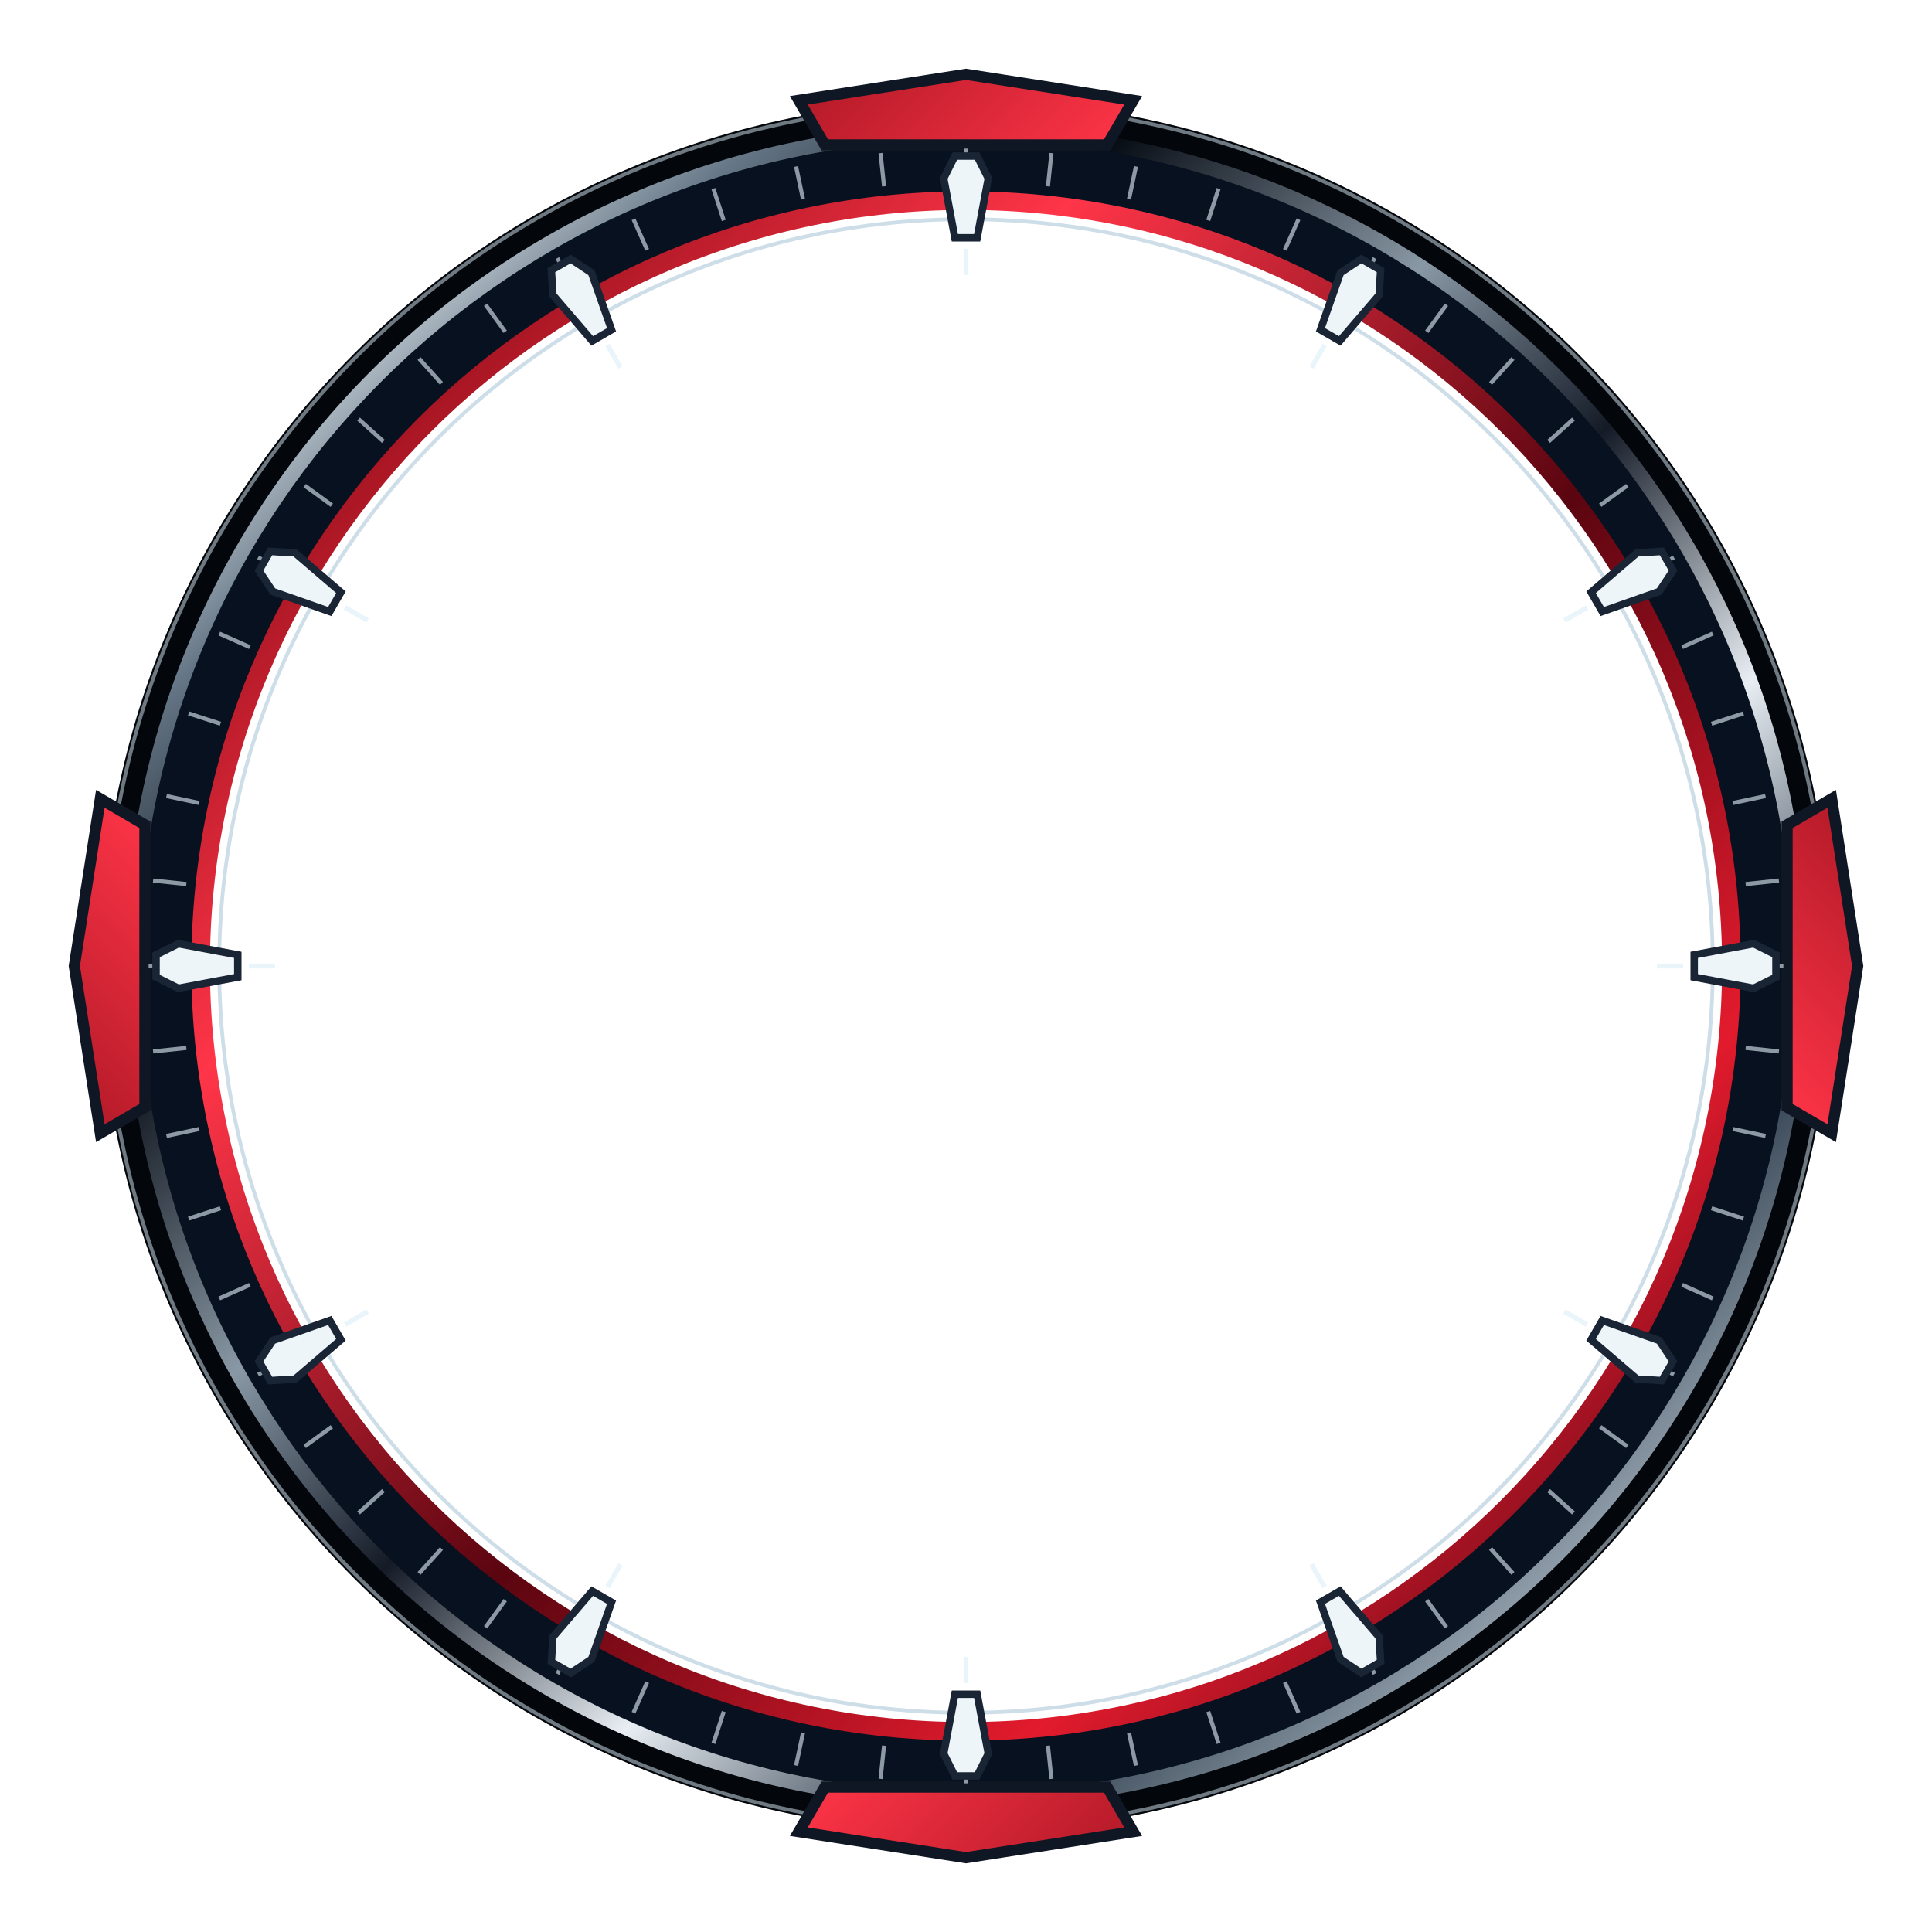
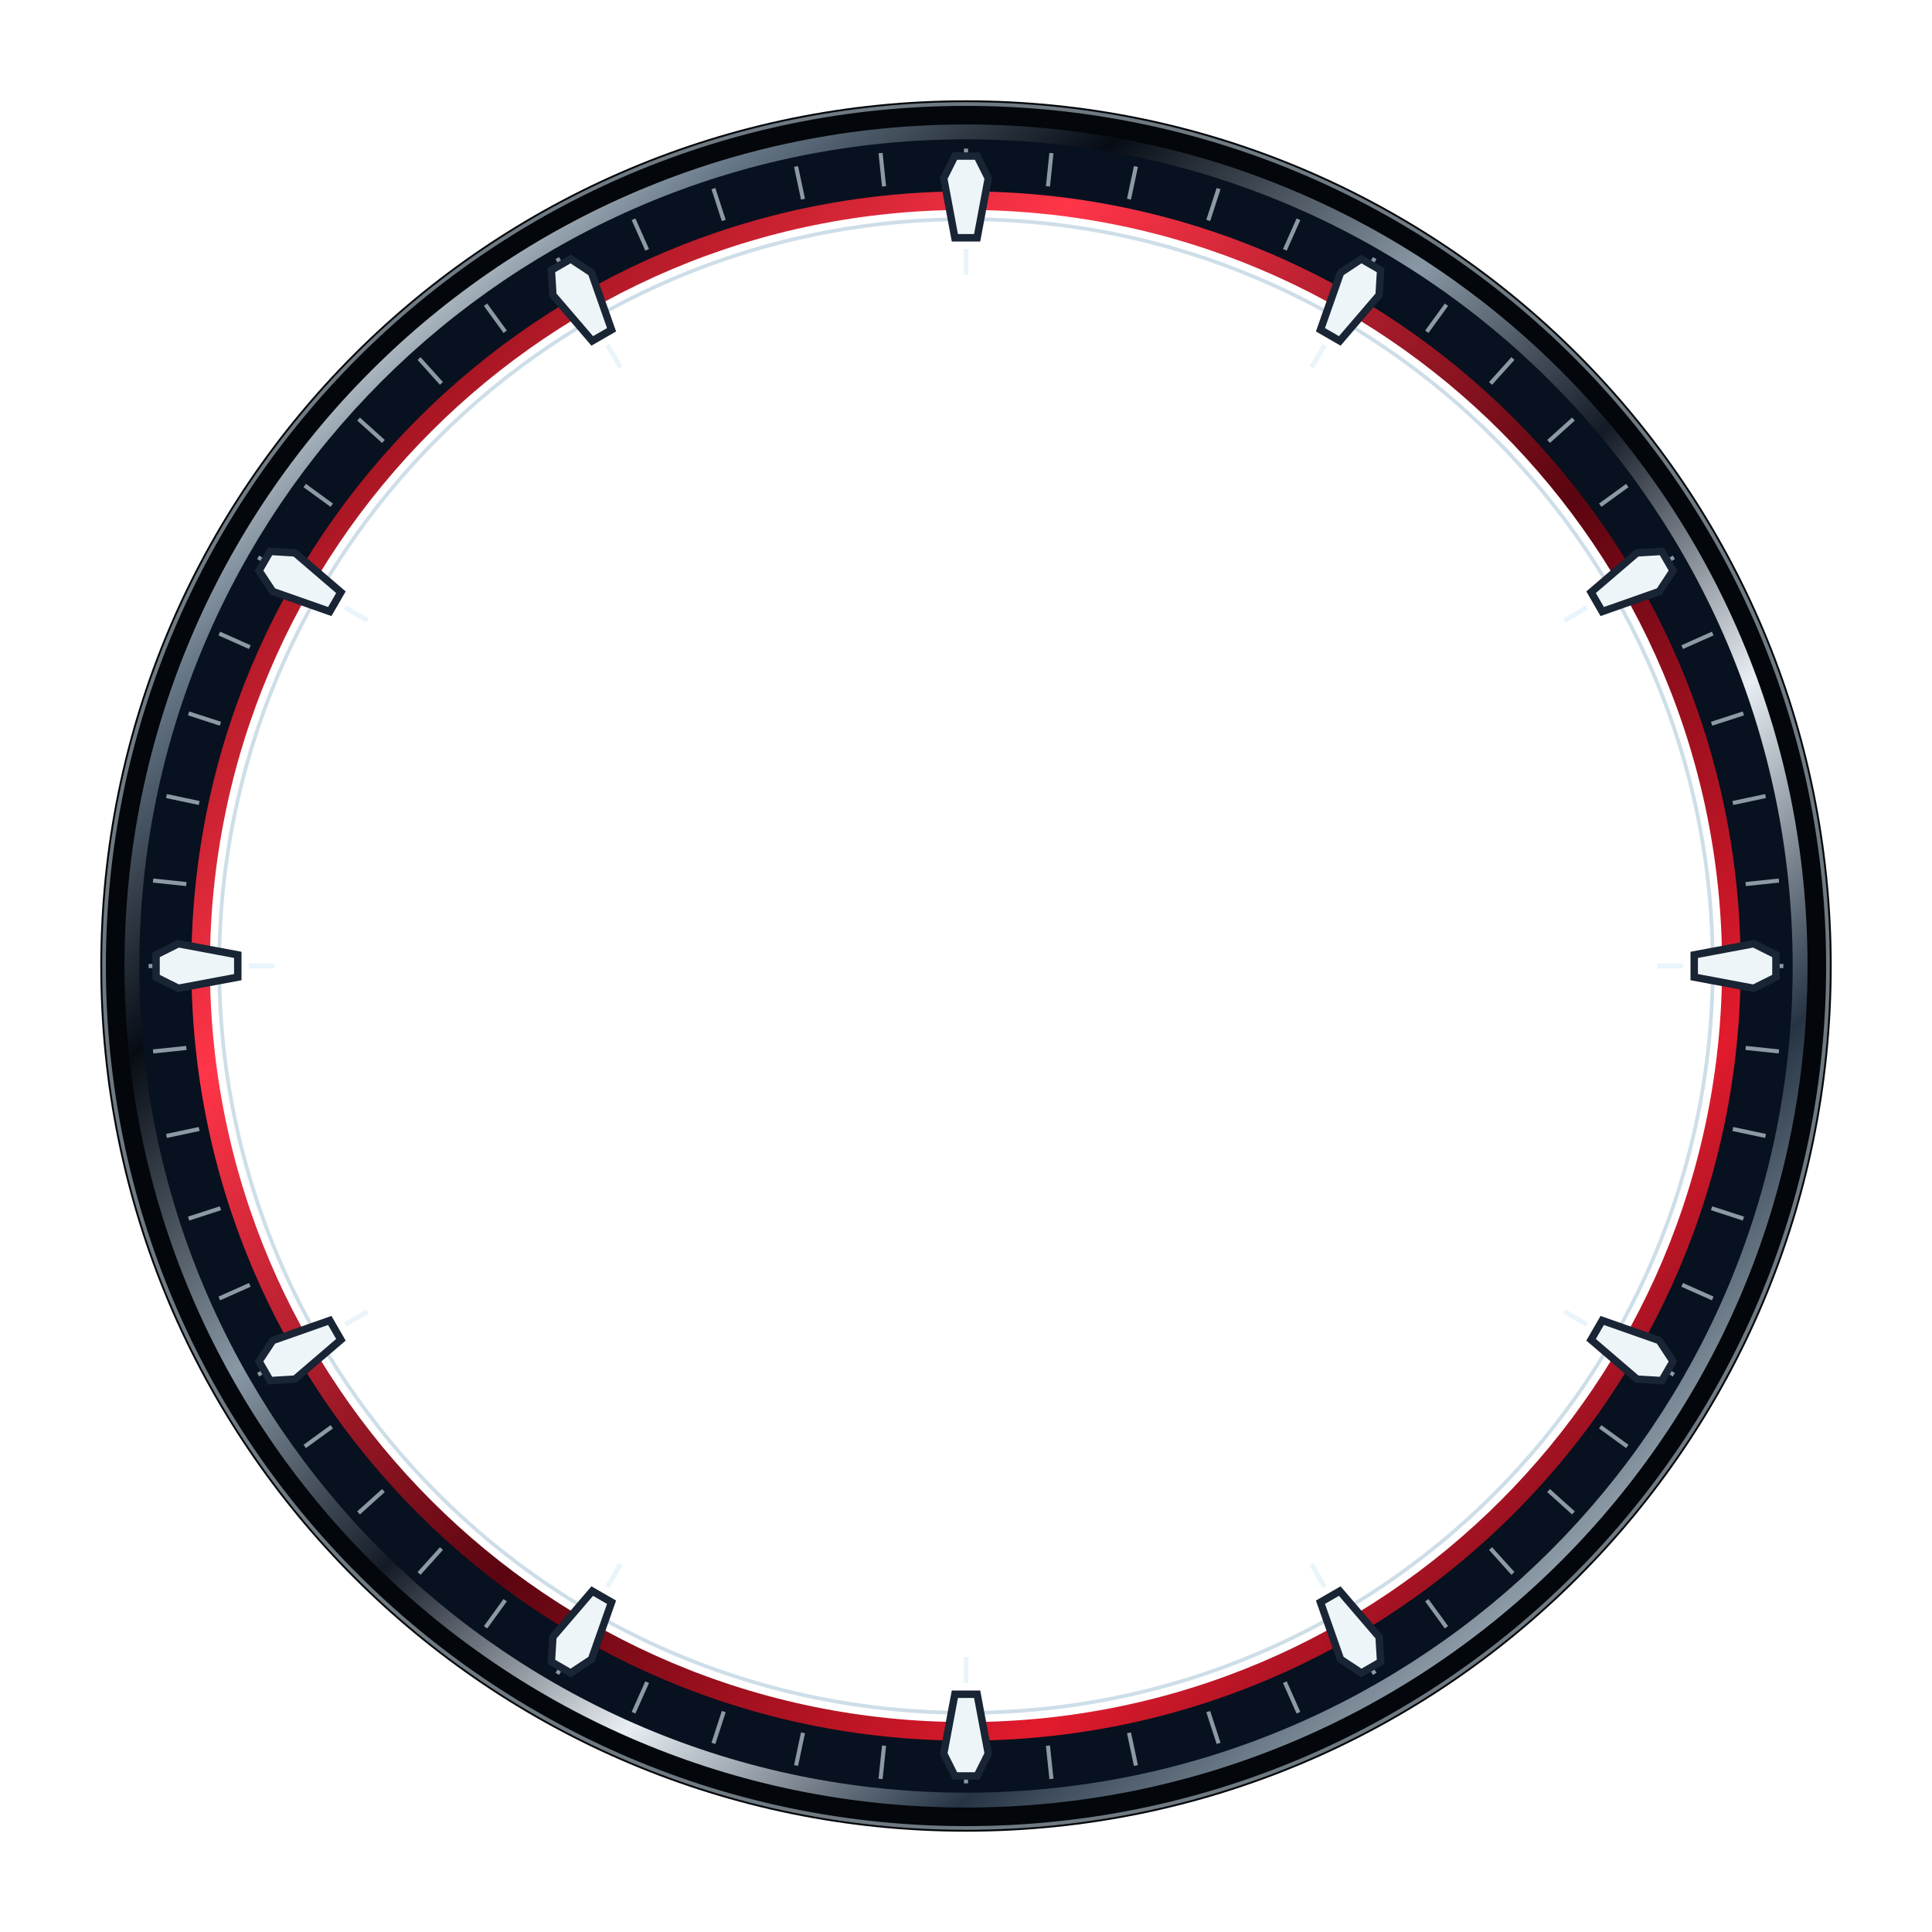
<svg xmlns="http://www.w3.org/2000/svg" viewBox="0 0 520 520" fill="none" aria-hidden="true">
  <defs>
    <linearGradient id="steel" x1="92" y1="72" x2="438" y2="443" gradientUnits="userSpaceOnUse">
      <stop stop-color="#eef4f7" />
      <stop offset=".1" stop-color="#667787" />
      <stop offset=".23" stop-color="#070c14" />
      <stop offset=".39" stop-color="#8998a5" />
      <stop offset=".52" stop-color="#141b27" />
      <stop offset=".67" stop-color="#e8eef3" />
      <stop offset=".82" stop-color="#263444" />
      <stop offset="1" stop-color="#bccbd5" />
    </linearGradient>
    <linearGradient id="crimson" x1="90" y1="87" x2="437" y2="432" gradientUnits="userSpaceOnUse">
      <stop stop-color="#850914" />
      <stop offset=".24" stop-color="#ff3548" />
      <stop offset=".55" stop-color="#5a0510" />
      <stop offset=".82" stop-color="#e21b2d" />
      <stop offset="1" stop-color="#660a17" />
    </linearGradient>
    <g id="hour">
      <path d="M254 48 257 64 263 64 266 48 263 42 257 42Z" fill="#edf5f8" stroke="#192434" stroke-width="2" />
      <path d="M260 67v7" stroke="#e9f4fb" stroke-width="1.3" />
    </g>
    <g id="minute" stroke="#b9c8d1" stroke-width="1.1">
      <path d="M260 40v9" />
      <path d="M260 40v9" transform="rotate(6 260 260)" />
      <path d="M260 40v9" transform="rotate(12 260 260)" />
      <path d="M260 40v9" transform="rotate(18 260 260)" />
      <path d="M260 40v9" transform="rotate(24 260 260)" />
    </g>
  </defs>
  <circle cx="260" cy="260" r="227" stroke="#03060a" stroke-width="12" />
  <circle cx="260" cy="260" r="224" stroke="url(#steel)" stroke-width="5" />
  <circle cx="260" cy="260" r="215" stroke="#07111f" stroke-width="15" />
  <circle cx="260" cy="260" r="206" stroke="url(#crimson)" stroke-width="5" />
  <circle cx="260" cy="260" r="201" stroke="#c5d8e4" stroke-width="1" opacity=".85" />
  <circle cx="260" cy="260" r="232" stroke="#9ba9b4" stroke-width="1" opacity=".7" />
-   <g fill="url(#crimson)" stroke="#101724" stroke-width="3">
-     <path id="armor" d="M215 27 260 20 305 27 298 39 222 39Z" />
-     <use href="#armor" transform="rotate(90 260 260)" />
-     <use href="#armor" transform="rotate(180 260 260)" />
-     <use href="#armor" transform="rotate(270 260 260)" />
-   </g>
  <g opacity=".75">
    <use href="#minute" />
    <use href="#minute" transform="rotate(30 260 260)" />
    <use href="#minute" transform="rotate(60 260 260)" />
    <use href="#minute" transform="rotate(90 260 260)" />
    <use href="#minute" transform="rotate(120 260 260)" />
    <use href="#minute" transform="rotate(150 260 260)" />
    <use href="#minute" transform="rotate(180 260 260)" />
    <use href="#minute" transform="rotate(210 260 260)" />
    <use href="#minute" transform="rotate(240 260 260)" />
    <use href="#minute" transform="rotate(270 260 260)" />
    <use href="#minute" transform="rotate(300 260 260)" />
    <use href="#minute" transform="rotate(330 260 260)" />
  </g>
  <g>
    <use href="#hour" />
    <use href="#hour" transform="rotate(30 260 260)" />
    <use href="#hour" transform="rotate(60 260 260)" />
    <use href="#hour" transform="rotate(90 260 260)" />
    <use href="#hour" transform="rotate(120 260 260)" />
    <use href="#hour" transform="rotate(150 260 260)" />
    <use href="#hour" transform="rotate(180 260 260)" />
    <use href="#hour" transform="rotate(210 260 260)" />
    <use href="#hour" transform="rotate(240 260 260)" />
    <use href="#hour" transform="rotate(270 260 260)" />
    <use href="#hour" transform="rotate(300 260 260)" />
    <use href="#hour" transform="rotate(330 260 260)" />
  </g>
</svg>
